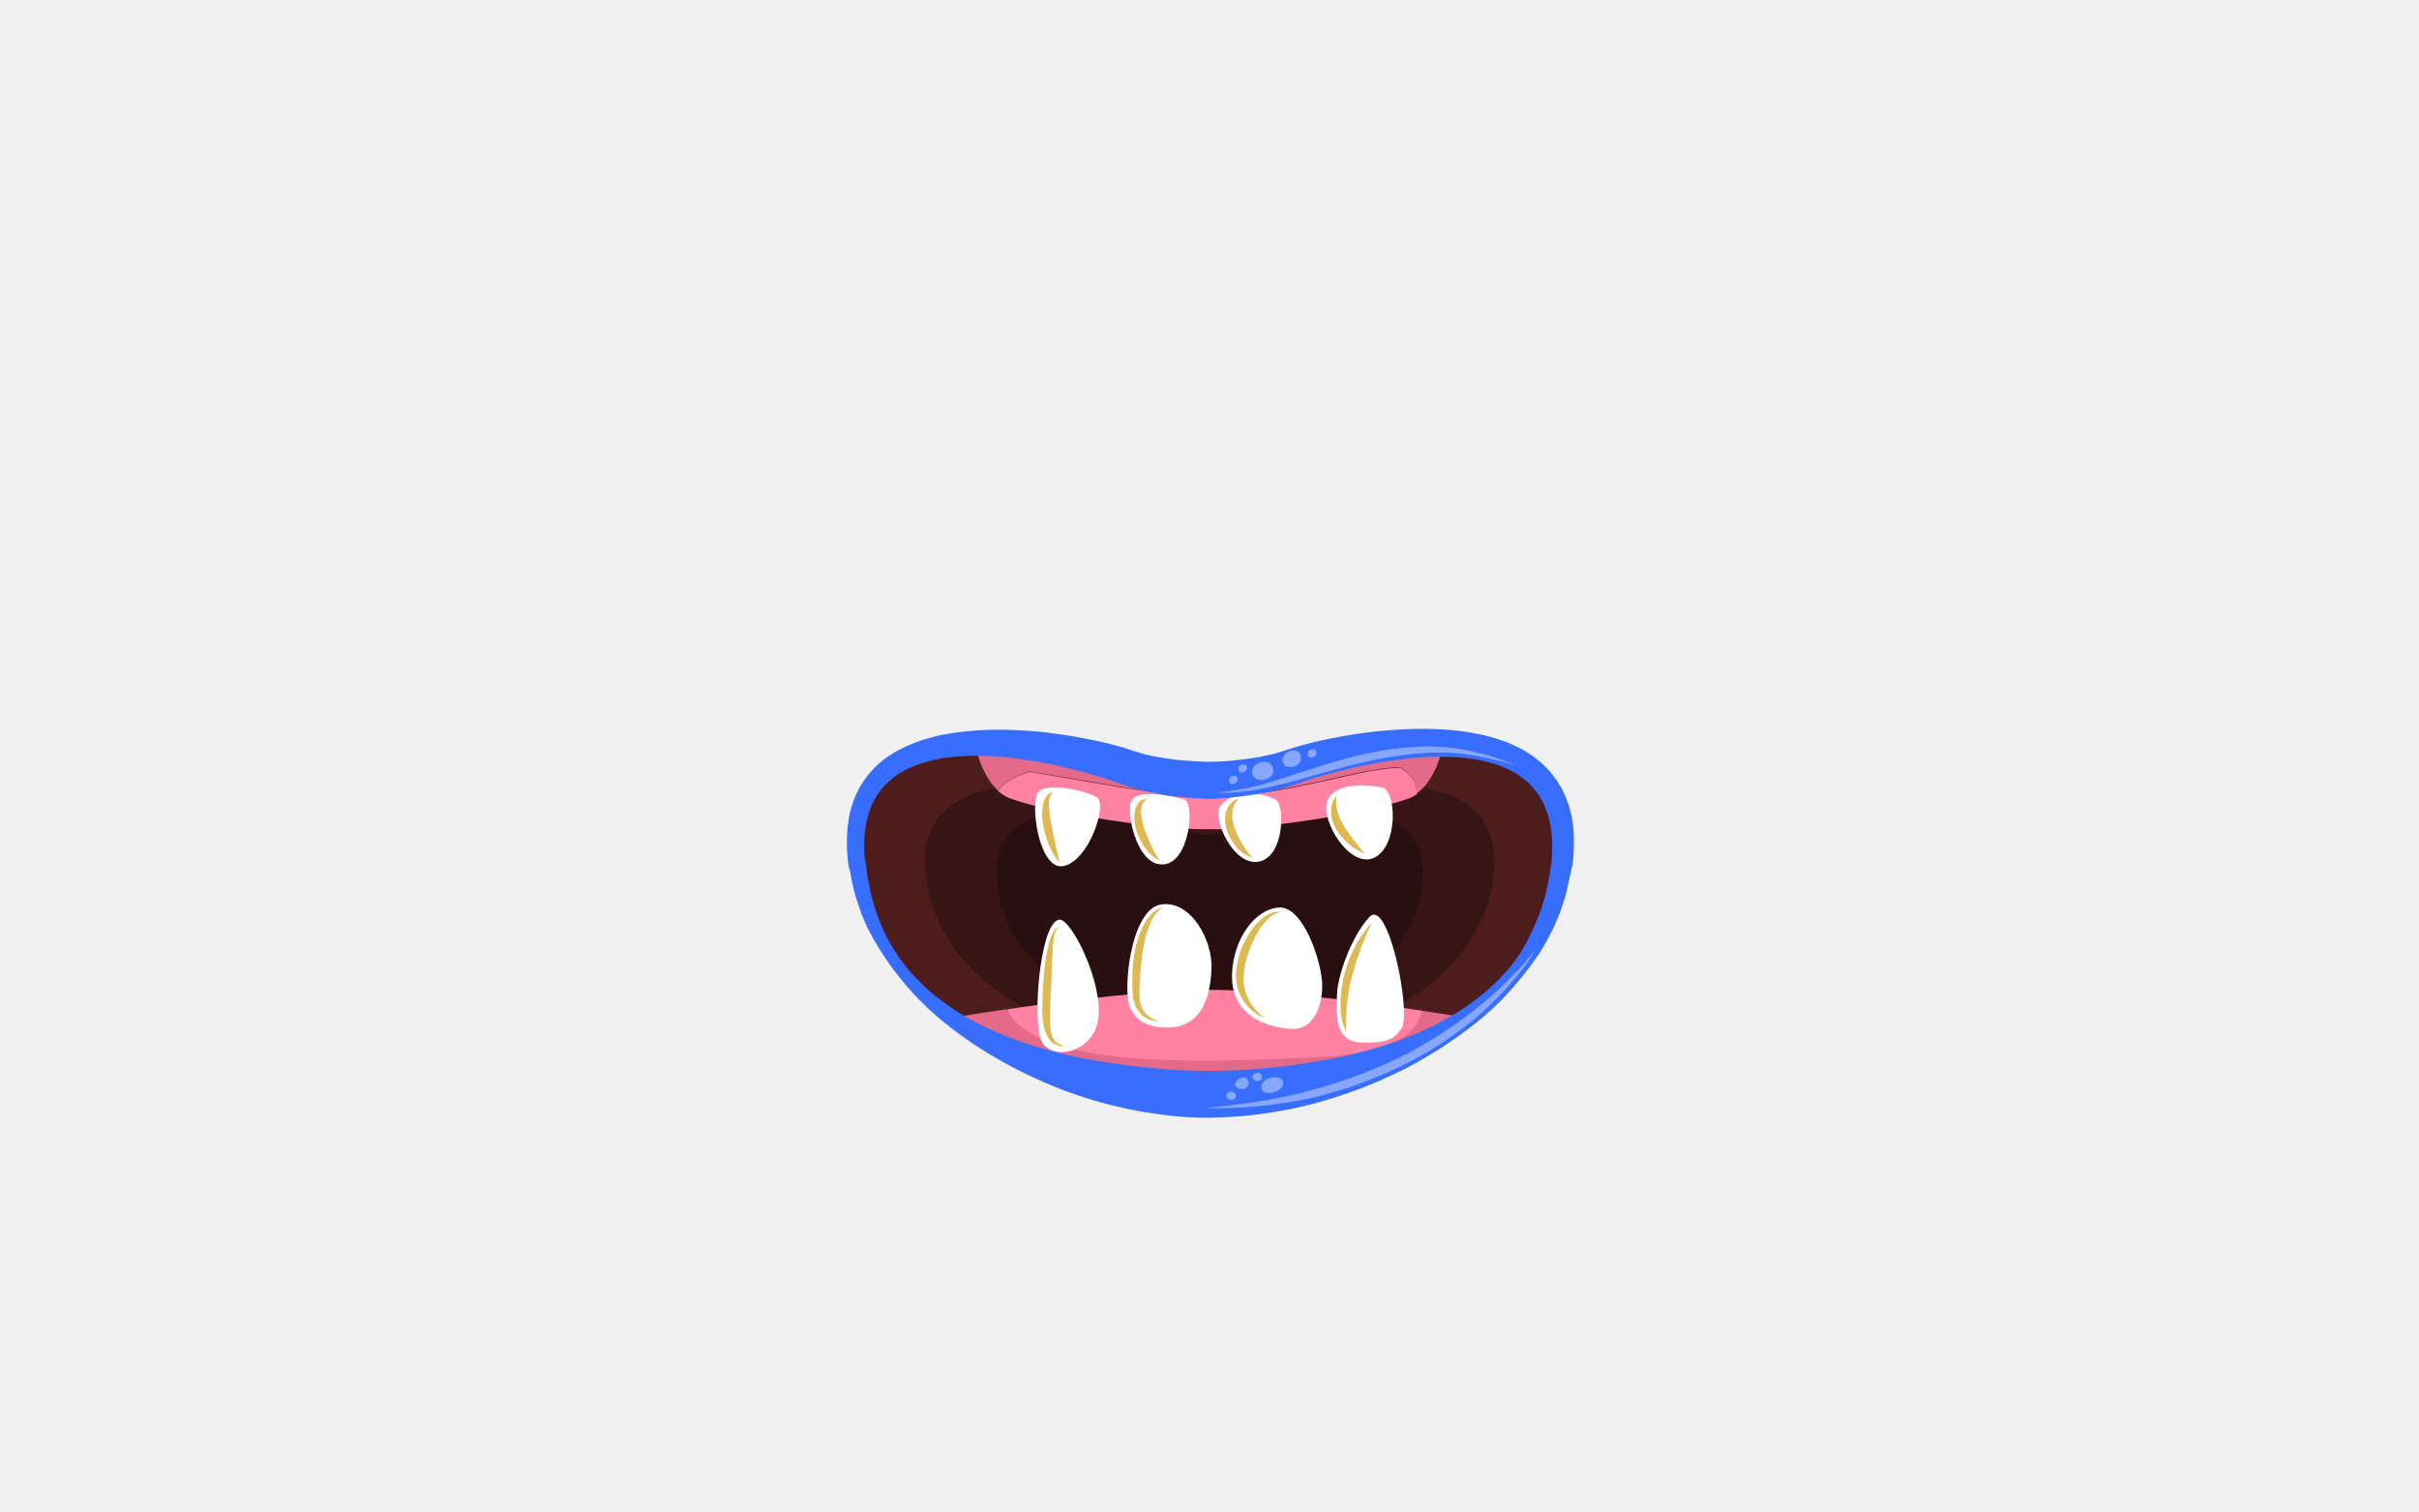
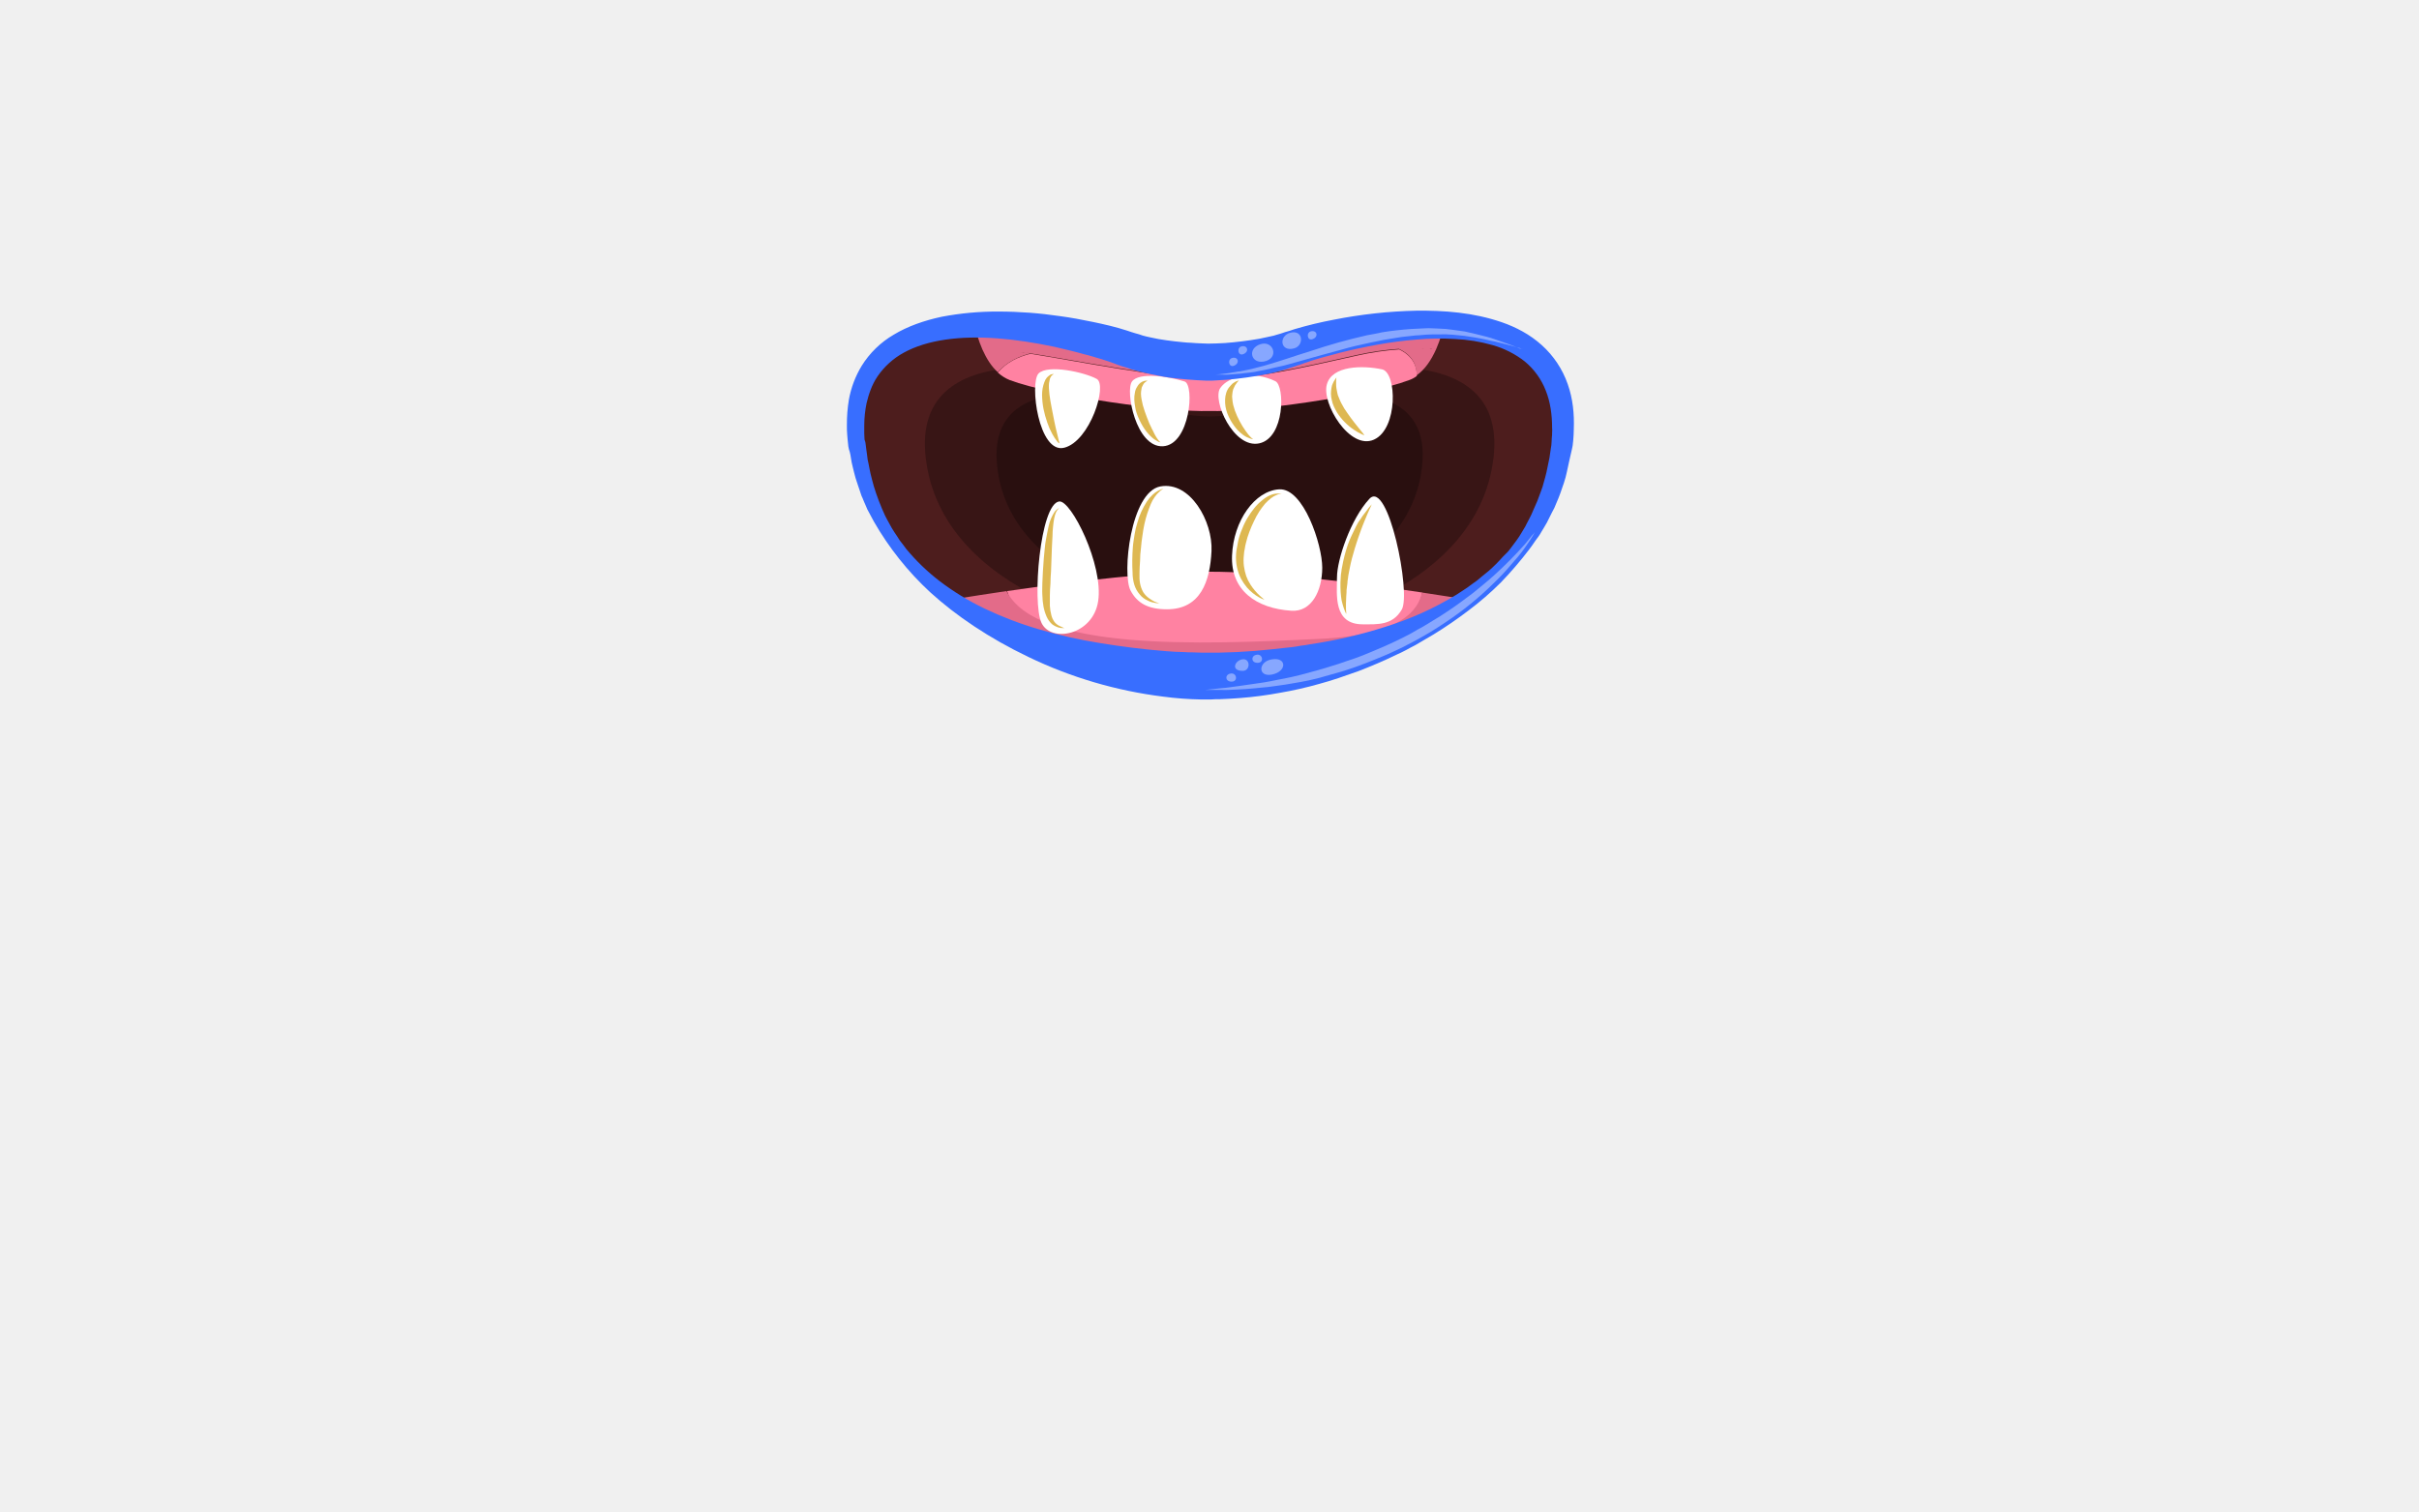
<svg xmlns="http://www.w3.org/2000/svg" viewBox="-1999 12765 1920 1200">
  <defs>
    <style>
      .cls-1 {
-         clip-path: url(#clip-Screen_1-1_4);
+         clip-path: url(#clip-Screen-4-3);
      }

      .cls-2 {
        fill: #4d1d1d;
      }

      .cls-3 {
        fill: #381515;
      }

      .cls-4 {
        fill: #290f0f;
      }

      .cls-5 {
        clip-path: url(#clip-path);
      }

      .cls-6 {
        fill: #ff82a2;
      }

      .cls-7 {
        fill: #e36b89;
      }

      .cls-8 {
        fill: #fff;
      }

      .cls-9 {
        fill: #deb852;
      }

      .cls-10 {
        fill: #386eff;
      }

      .cls-11 {
        fill: #87a7ff;
      }
    </style>
    <clipPath id="clip-path">
      <path id="Tracé_382" data-name="Tracé 382" d="M560.43,183.908C544.366,44.146,365.82-5.883,280.678.543,195.536-5.883,16.991,44.146.926,183.908s181.758,88.355,212.281,77.11,67.471-11.245,67.471-11.245,36.948,0,67.471,11.245S576.495,323.669,560.43,183.908Z" />
    </clipPath>
-     <clipPath id="clip-Screen_1-1_4">
+     <clipPath id="clip-Screen-4-3">
      <rect x="-1999" y="12765" width="1920" height="1200" />
    </clipPath>
  </defs>
-   <g id="Screen_1-1_4" data-name="Screen 1-1 – 4" class="cls-1">
-     <g id="Groupe_299" data-name="Groupe 299" transform="translate(-749.759 13652.318) rotate(180)">
+   <g id="Screen-4-3" class="cls-1">
+     <g id="Groupe_299" data-name="Groupe 299" transform="translate(-749.759 13320.318) rotate(180)">
      <g id="Groupe_119" data-name="Groupe 119" transform="translate(8.578 17.817)">
        <path id="Tracé_377" data-name="Tracé 377" class="cls-2" d="M560.43,183.908C544.366,44.146,365.82-5.883,280.678.543,195.536-5.883,16.991,44.146.926,183.908s181.758,88.355,212.281,77.11,67.471-11.245,67.471-11.245,36.948,0,67.471,11.245S576.495,323.669,560.43,183.908Z" transform="translate(0 0)" />
        <path id="Tracé_378" data-name="Tracé 378" class="cls-3" d="M451.257,139.513C438.405,33.258,294.513-4.379,226.124.44,157.506-4.608,13.843,33.258.762,139.513s146.187,67.012,170.972,58.521,54.39-8.491,54.39-8.491,29.834,0,54.39,8.491S464.338,245.539,451.257,139.513Z" transform="translate(54.554 33.838)" />
        <path id="Tracé_379" data-name="Tracé 379" class="cls-4" d="M337.7,112.091C328.065,26.949,220.433-3.573,169.027.328,117.85-3.573,10.447,26.949.579,112.091s109.468,53.931,127.828,47.046,40.62-6.885,40.62-6.885,22.261,0,40.62,6.885C228.236,166.022,347.572,197.233,337.7,112.091Z" transform="translate(111.422 54.604)" />
      </g>
      <g id="Groupe_138" data-name="Groupe 138" transform="translate(8.578 17.817)">
        <g id="Groupe_120" data-name="Groupe 120" class="cls-5" transform="translate(0 0)">
          <path id="Tracé_380" data-name="Tracé 380" class="cls-6" d="M82.847,6.381C19.736,15.79,3.9,26.347,0,47.919c59.668,8.95,124.385,16.524,168.677,16.524,42.456,0,103.5-7.114,160.875-15.376C312.8-6.471,159.957-5.094,82.847,6.381Z" transform="translate(111.771 19.176)" />
          <path id="Tracé_381" data-name="Tracé 381" class="cls-7" d="M295.816,0C202.642,2.065,0,64.258,0,64.258c27.31,5.508,75.274,14.229,127.139,22.031,2.983-13.54,15.606-33.506,79.634-36.719,98.911-4.819,225.821-9.639,250.147,37.866C511.769,79.4,563.176,70,591.862,64.258,591.633,64.258,388.991,2.065,295.816,0Z" transform="translate(-15.138 -19.194)" />
        </g>
        <g id="Groupe_121" data-name="Groupe 121" class="cls-5" transform="translate(0 0)">
          <path id="Tracé_383" data-name="Tracé 383" class="cls-7" d="M372.7,22.72c-3.213-7.114-7.114-13.311-12.163-17.9-6.885,8.032-16.524,12.622-25.7,14.917,1.377.229,2.524.459,3.672.688C306.144,15.606,228.116,0,194.151,0c-39.473,0-75.5,8.95-118.877,18.589a220.8,220.8,0,0,1-33.047,4.819C30.982,18.13,28,9.868,28.228,2.295c-6.655,4.59-11.7,12.163-15.606,20.884.918,0,1.606.229,2.524.229-.918,0-1.836-.229-2.524-.229C0,51.865,0,94.322,0,94.322L193,61.045l193,33.277C385.319,94.092,385.319,51.406,372.7,22.72Zm-335.519.689a21,21,0,0,0-3.9.229A22.266,22.266,0,0,1,37.178,23.408ZM42,23.179c-1.606,0-3.213.229-4.59.229C39.014,23.408,40.391,23.179,42,23.179Zm-24.326.229a6.354,6.354,0,0,1-2.065-.229A6.354,6.354,0,0,1,17.671,23.408Zm6.655.229H22.031A7.693,7.693,0,0,1,24.326,23.638Zm-3.442-.229h0Zm4.59.229h0Zm6.885,0h0Zm312.8-2.524a10.292,10.292,0,0,0,2.524.229A10.292,10.292,0,0,1,345.157,21.113Zm-6.426-.918c1.147.229,2.065.229,3.213.459A13.544,13.544,0,0,1,338.732,20.2Zm3.442.688c.918.229,1.836.229,2.524.459A9.76,9.76,0,0,0,342.174,20.884Z" transform="translate(88.134 237.15)" />
          <path id="Tracé_384" data-name="Tracé 384" class="cls-6" d="M332.547,30.594a31.18,31.18,0,0,0-9.409-5.967C288.943,11.776,196.687-1.076,164.558.072,132.429-1.076,40.173,11.776,5.978,24.627A21.541,21.541,0,0,0,.011,27.84c-.229,7.573,2.983,15.835,14,21.113a220.806,220.806,0,0,0,33.047-4.819C90.432,34.5,126.691,25.545,165.935,25.545c32.818,0,106.255,14.458,140.679,19.966C316.023,43.216,325.662,38.856,332.547,30.594Z" transform="translate(116.12 211.146)" />
        </g>
        <g id="Groupe_123" data-name="Groupe 123" class="cls-5" transform="translate(0 0)">
          <path id="Tracé_386" data-name="Tracé 386" class="cls-8" d="M32.745.015C56.383.015,53.17,23.653,53.17,37.422S42.384,83.55,27.467,99.615s-33.276-75.044-25.7-87.9C9.108-.9,20.812.015,32.745.015Z" transform="translate(126.301 41.837)" />
          <g id="Groupe_122" data-name="Groupe 122" transform="translate(151.933 50.113)">
            <path id="Tracé_387" data-name="Tracé 387" class="cls-9" d="M20.2,0a2.512,2.512,0,0,1,.459.918c.229.688.688,1.606,1.147,2.754s.918,2.754,1.377,4.36l.688,2.754c.229.918.229,2.065.459,3.213a69.5,69.5,0,0,1,.459,7.114v3.9c0,1.377-.229,2.754-.229,4.131a25.289,25.289,0,0,1-.459,4.131,33.994,33.994,0,0,1-.688,4.36c-.459,2.754-1.147,5.737-1.836,8.491s-1.606,5.737-2.524,8.491a79.273,79.273,0,0,1-3.213,7.8c-1.147,2.524-2.295,4.819-3.442,7.114A29.445,29.445,0,0,1,8.721,75.5a43.78,43.78,0,0,1-3.442,4.819C4.36,81.7,3.213,82.847,2.524,83.995A35.367,35.367,0,0,1,0,86.978a31.417,31.417,0,0,1,1.606-3.672c.459-1.147,1.147-2.524,1.836-4.131s1.377-3.442,2.295-5.508,1.606-4.131,2.524-6.426,1.606-4.819,2.524-7.114c.918-2.524,1.606-5.049,2.524-7.8.688-2.754,1.606-5.278,2.295-8.032s1.377-5.508,1.836-8.032c.459-2.754,1.147-5.278,1.377-8.032a22.611,22.611,0,0,0,.459-3.9c.229-1.147.229-2.524.459-3.672a17.37,17.37,0,0,0,.229-3.442c0-1.147.229-2.295.229-3.213,0-2.065.229-4.131.229-5.737V3.9c0-1.147-.229-2.295-.229-2.983C20.2.459,20.2,0,20.2,0Z" transform="translate(0)" />
          </g>
        </g>
        <g id="Groupe_125" data-name="Groupe 125" class="cls-5" transform="translate(0 0)">
          <path id="Tracé_389" data-name="Tracé 389" class="cls-8" d="M24.556.055C52.324,1.891,72.749,16.12,71.6,43.888S53.472,95.295,34.194,96.442,0,52.609,0,34.25,8.491-1.092,24.556.055Z" transform="translate(191.176 52.583)" />
          <g id="Groupe_124" data-name="Groupe 124" transform="translate(223.305 61.358)">
            <path id="Tracé_390" data-name="Tracé 390" class="cls-9" d="M13.77,0A22.693,22.693,0,0,1,17.9,1.836a36.578,36.578,0,0,1,9.639,7.8,42.768,42.768,0,0,1,4.819,7.114,36.068,36.068,0,0,1,3.213,9.18A37.875,37.875,0,0,1,36.26,36.26l-.229,2.524-.459,2.524c-.229,1.606-.688,3.442-.918,5.049a49.607,49.607,0,0,1-3.213,9.868,53.943,53.943,0,0,1-4.36,8.95A63.082,63.082,0,0,1,21.8,72.749a36.659,36.659,0,0,1-5.967,5.967c-3.9,3.442-8.262,5.278-11.245,5.508a16.57,16.57,0,0,1-3.442,0A4.017,4.017,0,0,0,0,83.995H1.147a7.679,7.679,0,0,0,3.213-.918c2.524-.918,5.737-3.442,8.95-6.885A72.5,72.5,0,0,0,17.9,70a58.927,58.927,0,0,0,4.131-7.573c1.377-2.754,2.524-5.508,3.672-8.491a66.7,66.7,0,0,0,2.754-8.95,32.495,32.495,0,0,0,.918-4.59l.459-2.295.229-2.524a36.936,36.936,0,0,0,0-8.721,45.475,45.475,0,0,0-1.836-8.032,32.177,32.177,0,0,0-3.442-6.885,45.081,45.081,0,0,0-7.573-8.95C15.147,1.147,13.77,0,13.77,0Z" />
          </g>
        </g>
        <g id="Groupe_127" data-name="Groupe 127" class="cls-5" transform="translate(0 0)">
          <path id="Tracé_392" data-name="Tracé 392" class="cls-8" d="M35.393,0C50.311,0,59.031,4.819,64.31,14.917c6.885,13.081,0,78.257-23.638,82.618S-1.1,69.766.052,46.128,8.543,0,35.393,0Z" transform="translate(279.02 53.785)" />
          <g id="Groupe_126" data-name="Groupe 126" transform="translate(317.168 58.604)">
            <path id="Tracé_393" data-name="Tracé 393" class="cls-9" d="M2.983,0H4.131A10.833,10.833,0,0,1,7.573.459a16.1,16.1,0,0,1,5.278,1.836,15.508,15.508,0,0,1,5.967,4.59,21.536,21.536,0,0,1,4.36,7.8,33.749,33.749,0,0,1,1.377,9.639c.229,3.213.229,6.426.229,9.868s-.229,6.885-.459,10.327-.918,6.885-1.377,10.1a59.259,59.259,0,0,1-2.295,9.639,59.325,59.325,0,0,1-7.344,16.294,29.109,29.109,0,0,1-4.59,5.508,20.7,20.7,0,0,1-4.36,3.213A26.239,26.239,0,0,1,1.147,90.65,9.649,9.649,0,0,0,0,91.109a3.962,3.962,0,0,0,.918-.688,16.738,16.738,0,0,0,2.524-2.065,19.787,19.787,0,0,0,3.442-3.9A26.876,26.876,0,0,0,10.1,78.716c.918-2.295,1.836-4.59,2.754-7.344s1.606-5.508,2.295-8.491,1.147-6.2,1.606-9.409.918-6.426,1.147-9.868a71.324,71.324,0,0,0,.688-9.868c.23-3.213.459-6.426.459-9.639v-4.36a25.289,25.289,0,0,0-.459-4.131,22.425,22.425,0,0,0-2.524-6.885c-2.524-3.9-6.2-5.967-8.721-7.344A18.771,18.771,0,0,0,4.131.23,6.439,6.439,0,0,0,2.983,0Z" />
          </g>
        </g>
        <g id="Groupe_129" data-name="Groupe 129" class="cls-5" transform="translate(0 0)">
          <path id="Tracé_395" data-name="Tracé 395" class="cls-8" d="M.49,25.973C4.621-1.108,37.9-7.3,45.47,8.761s1.147,94.322-14,96.387C22.062,106.525-3.871,54.889.49,25.973Z" transform="translate(368.543 34.238)" />
          <g id="Groupe_128" data-name="Groupe 128" transform="translate(395.884 38.868)">
            <path id="Tracé_396" data-name="Tracé 396" class="cls-9" d="M0,0H1.147A11.589,11.589,0,0,1,4.59.459,17.161,17.161,0,0,1,9.639,2.983,17.5,17.5,0,0,1,14,8.95a36.719,36.719,0,0,1,2.524,8.032,59.239,59.239,0,0,1,.918,9.18c.23,3.213,0,6.426,0,9.639-.23,3.213-.23,6.426-.459,9.639s-.459,6.426-.688,9.868c-.23,3.213-.689,6.426-.918,9.409S14.458,70.684,14,73.438s-1.147,5.508-1.606,7.8A32.347,32.347,0,0,1,7.573,92.486a10.785,10.785,0,0,1-2.524,2.295A9.649,9.649,0,0,0,3.9,95.24a3.962,3.962,0,0,0,.918-.688A11.071,11.071,0,0,0,6.655,91.8C7.8,89.273,8.491,85.371,8.95,80.552c.23-2.295.459-5.049.459-7.8.23-2.754.23-5.737.459-8.721.23-6.2.459-12.622.689-19.048.23-3.213.459-6.426.459-9.639.23-3.213.459-6.2.459-9.18V17.671a35.169,35.169,0,0,0-1.147-7.344A15.356,15.356,0,0,0,7.8,4.819,11.1,11.1,0,0,0,4.131,1.836C2.983,1.147,1.836.918,1.147.459A9.653,9.653,0,0,1,0,0Z" transform="translate(0)" />
          </g>
        </g>
        <g id="Groupe_131" data-name="Groupe 131" class="cls-5" transform="translate(0 0)">
          <path id="Tracé_398" data-name="Tracé 398" class="cls-8" d="M8.49,57.062c-11.7-2.524-12.852-47.046,6.426-55.767S56.684,30.211,52.323,45.128C48.193,60.275,23.637,60.275,8.49,57.062Z" transform="translate(135.181 187.203)" />
          <g id="Groupe_130" data-name="Groupe 130" transform="translate(157.67 191.94)">
            <path id="Tracé_399" data-name="Tracé 399" class="cls-9" d="M0,0A12.514,12.514,0,0,1,2.295.918,40.138,40.138,0,0,1,8.032,4.131a47.1,47.1,0,0,1,13.77,14,48.557,48.557,0,0,1,2.524,4.819A21.467,21.467,0,0,1,25.933,28a20.467,20.467,0,0,1,.688,5.049,28.252,28.252,0,0,1-.459,4.59c-.229.688-.229,1.377-.459,2.065a11.184,11.184,0,0,1-.688,1.606,12.444,12.444,0,0,1-1.377,2.524L22.261,45.9A15.455,15.455,0,0,1,22.49,43.6V40.85a19.819,19.819,0,0,0-.229-3.442c-.229-1.147-.459-2.524-.688-3.672A14.588,14.588,0,0,0,20.2,29.6a32.511,32.511,0,0,0-1.836-4.131c-.688-1.377-1.606-2.754-2.295-4.131A175.34,175.34,0,0,0,5.278,6.655C3.672,4.59,2.295,2.983,1.377,1.836S0,0,0,0Z" />
          </g>
        </g>
        <g id="Groupe_133" data-name="Groupe 133" class="cls-5" transform="translate(0 0)">
          <path id="Tracé_401" data-name="Tracé 401" class="cls-8" d="M4.648,49.683C-2.926,46.011-2.926,4.7,17.5.342S54.907,34.537,48.481,44.176,21.86,58.175,4.648,49.683Z" transform="translate(223.706 185.172)" />
          <g id="Groupe_132" data-name="Groupe 132" transform="translate(246.025 188.727)">
            <path id="Tracé_402" data-name="Tracé 402" class="cls-9" d="M0,0A1.776,1.776,0,0,1,.688.229,7.1,7.1,0,0,1,2.524.688c.688.229,1.606.688,2.754,1.147A18.472,18.472,0,0,1,8.491,3.9a31.851,31.851,0,0,1,6.655,6.885,43.236,43.236,0,0,1,5.278,9.639A27.585,27.585,0,0,1,22.261,31.67a19.549,19.549,0,0,1-.918,5.278,13.16,13.16,0,0,1-2.295,4.36,35.3,35.3,0,0,1-2.754,2.983c-.459.229-.918.688-1.377.918a5.015,5.015,0,0,0-1.147.688,9.447,9.447,0,0,1-1.836.688,1.776,1.776,0,0,1-.689.229l.459-.459a8.737,8.737,0,0,0,1.147-1.377c.459-.688.918-1.377,1.606-2.295.459-.918.918-1.836,1.377-2.983a17.4,17.4,0,0,0,.688-3.672,12.479,12.479,0,0,0,0-4.131,37.191,37.191,0,0,0-.688-4.59c-.459-1.606-.918-2.983-1.377-4.59A69.957,69.957,0,0,0,5.967,6.655,28.671,28.671,0,0,0,3.9,3.9c-.688-.688-1.377-1.606-1.836-2.065A6.085,6.085,0,0,0,.688.688Z" />
          </g>
        </g>
        <g id="Groupe_135" data-name="Groupe 135" class="cls-5" transform="translate(0 0)">
          <path id="Tracé_404" data-name="Tracé 404" class="cls-8" d="M3.913,51.428C-4.119,48.674-.447,1.169,21.125.022,42.468-1.126,51.188,43.855,45.681,51.428S16.765,55.559,3.913,51.428Z" transform="translate(296.502 183.198)" />
          <g id="Groupe_134" data-name="Groupe 134" transform="translate(319.233 186.203)">
            <path id="Tracé_405" data-name="Tracé 405" class="cls-9" d="M0,0A1.776,1.776,0,0,1,.689.23,3.663,3.663,0,0,1,2.524.918c.688.459,1.606.918,2.754,1.606A29.073,29.073,0,0,1,8.262,5.049a41.463,41.463,0,0,1,5.967,7.573,58.8,58.8,0,0,1,4.819,10.1,24.209,24.209,0,0,1,1.377,5.508,43.635,43.635,0,0,1,.689,5.737,22.346,22.346,0,0,1-.459,5.508,11.132,11.132,0,0,1-1.836,4.819,9.668,9.668,0,0,1-2.754,3.213,8.7,8.7,0,0,1-2.983,1.377,7.382,7.382,0,0,1-1.836.229h-.688a13.014,13.014,0,0,0,2.065-1.377,5,5,0,0,0,1.606-2.065l.688-1.377a3.317,3.317,0,0,0,.459-1.606,20.21,20.21,0,0,0,.459-3.9,28.123,28.123,0,0,0-.459-4.36,54.5,54.5,0,0,0-2.524-9.639c-1.147-3.213-2.295-6.426-3.672-9.639-.689-1.377-1.377-2.983-2.065-4.36S5.737,8.262,5.278,7.114C4.59,5.967,4.131,4.819,3.442,3.9S2.295,2.295,1.836,1.606C1.377,1.148.918.459.459.23A.8.8,0,0,1,0,0Z" />
          </g>
        </g>
        <g id="Groupe_137" data-name="Groupe 137" class="cls-5" transform="translate(0 0)">
          <path id="Tracé_407" data-name="Tracé 407" class="cls-8" d="M2.64,54.966C-6.081,50.146,7.918,5.625,28.343.346s27.769,51.406,20.425,58.98C41.194,66.67,12.278,60.244,2.64,54.966Z" transform="translate(367.541 181.725)" />
          <g id="Groupe_136" data-name="Groupe 136" transform="translate(399.555 185.514)">
            <path id="Tracé_408" data-name="Tracé 408" class="cls-9" d="M0,0A1.776,1.776,0,0,1,.689.229,3.9,3.9,0,0,1,2.065,1.606a38.445,38.445,0,0,1,3.9,5.967,54.978,54.978,0,0,1,3.9,8.95A83,83,0,0,1,12.852,27.31,62.308,62.308,0,0,1,14,38.555a28.243,28.243,0,0,1-1.836,10.1c-.23.688-.689,1.377-.918,2.065A9.716,9.716,0,0,1,10.1,52.324,16.737,16.737,0,0,1,7.573,54.39c-.459.229-.688.459-1.147.459a1.38,1.38,0,0,0-.918.229H4.819l.459-.459c.23-.229.459-.229.689-.459l.688-.688A7.179,7.179,0,0,0,7.8,51.177q.344-1.377.688-3.442C8.95,42.686,7.8,35.571,6.426,28.457,5.737,24.785,5.049,21.343,4.36,17.9S2.983,11.475,2.3,8.721,1.148,3.672.689,2.065A7.094,7.094,0,0,1,.23.229Z" />
          </g>
        </g>
      </g>
      <g id="Groupe_143" data-name="Groupe 143" transform="translate(0 0)">
        <g id="Groupe_139" data-name="Groupe 139">
          <path id="Tracé_410" data-name="Tracé 410" class="cls-10" d="M562.123,202.413c0-.459-.23-1.836-.459-3.672-.229-1.377-.459-2.983-.688-5.049a36.83,36.83,0,0,0-1.147-6.655c-.459-2.295-.918-5.049-1.606-8.032s-1.607-6.2-2.524-9.639a182.9,182.9,0,0,0-8.95-23.408c-.918-2.065-2.295-4.131-3.442-6.426a70.775,70.775,0,0,0-3.9-6.655c-1.377-2.065-2.983-4.36-4.36-6.655-1.606-2.065-3.442-4.36-5.049-6.655A164.763,164.763,0,0,0,503.6,94.092a206.949,206.949,0,0,0-35.571-21.8,290.369,290.369,0,0,0-43.145-16.524A390.61,390.61,0,0,0,376,44.751C359.022,42,341.351,39.7,323.221,38.325c-2.295-.229-4.59-.229-6.885-.459-2.295,0-4.59-.229-6.885-.229-2.295-.229-4.59-.229-6.885-.229s-4.59-.229-6.885-.229h-14c-4.59.229-9.18.229-14,.459s-9.639.688-14.458.918l-14.458,1.377c-4.819.459-9.639,1.147-14.688,1.606-2.524.229-4.819.688-7.344,1.147a70.266,70.266,0,0,0-7.344,1.147A370.6,370.6,0,0,0,149.954,57.6a262.125,262.125,0,0,0-29.146,11.016A246.422,246.422,0,0,0,93.039,83.306l-6.655,4.36c-2.295,1.377-4.36,3.213-6.426,4.59l-3.213,2.295a34.336,34.336,0,0,0-2.983,2.524c-2.065,1.606-4.131,3.442-6.2,5.049A130,130,0,0,0,56.321,113.37l-3.213,3.213a29.07,29.07,0,0,0-2.524,2.983l-4.819,6.426a66.47,66.47,0,0,0-4.36,6.655l-2.065,3.442a25.084,25.084,0,0,0-1.836,3.442c-1.147,2.295-2.524,4.59-3.672,7.114l-3.213,7.344a70.1,70.1,0,0,0-2.983,7.344c-.918,2.524-1.836,4.819-2.754,7.573-1.377,5.049-2.983,10.1-3.9,15.376-.459,2.524-1.147,5.049-1.606,7.8l-1.147,7.8a22.611,22.611,0,0,0-.459,3.9l-.229,4.131a22.265,22.265,0,0,0-.229,3.9,22.151,22.151,0,0,0,0,3.9c0,10.327,1.377,20.425,5.049,29.6a56.718,56.718,0,0,0,16.523,22.949,73.663,73.663,0,0,0,25.7,13.081,128.6,128.6,0,0,0,29.834,4.819,197.006,197.006,0,0,0,30.752-.459c20.425-1.606,40.62-5.508,60.127-10.327,9.639-2.524,19.507-5.049,28.457-8.262l3.213-1.147,1.377-.459.918-.229,1.836-.688c2.524-.689,4.819-1.606,7.114-2.295,1.147-.459,2.524-.689,3.9-1.147l4.131-1.147c2.754-.688,5.508-1.377,8.262-1.836a299.858,299.858,0,0,1,31.211-4.36c2.524-.229,5.278-.229,7.8-.459l3.9-.229h4.131c5.508.229,10.327.459,15.376.918l7.573.688c2.524.229,5.049.689,7.344.918,4.819.688,9.868,1.836,14.688,2.754,4.819,1.147,9.639,2.295,14.458,3.672,2.295.918,4.819,1.606,7.114,2.295l3.442,1.147c.918.229,2.295.918,2.983,1.147,3.672,1.377,7.8,2.754,11.7,3.9,4.131,1.147,8.032,2.524,12.163,3.442,8.032,2.295,16.064,4.131,23.867,5.967,31.441,6.655,61.275,9.409,86.519,5.737,12.622-1.836,23.867-5.278,33.047-10.327a59.847,59.847,0,0,0,20.884-18.818c4.819-7.114,7.114-14.688,8.721-21.343a87.172,87.172,0,0,0,1.836-17.671v-6.426c0-1.836-.23-3.442-.23-4.819a12.846,12.846,0,0,1-.918-3.9Zm13.77-1.606h0c0,.229.229,1.606.459,4.36.229,1.377.229,3.213.459,5.278a71.407,71.407,0,0,1,.23,7.344,118.234,118.234,0,0,1-1.606,20.425,78.507,78.507,0,0,1-10.1,26.621,73.361,73.361,0,0,1-25.474,24.785c-11.016,6.655-24.1,11.245-38.1,14.229a234.079,234.079,0,0,1-44.981,4.131,332.77,332.77,0,0,1-49.112-3.672c-8.491-1.147-17.212-2.754-25.933-4.59-4.36-.918-8.721-1.836-13.311-2.983s-8.95-2.295-13.77-3.9c-1.377-.459-2.295-.689-3.442-1.147l-2.983-.918a59.26,59.26,0,0,1-5.967-1.836c-3.9-1.147-8.262-1.836-12.393-2.754-4.36-.688-8.491-1.377-12.852-1.836-2.295-.229-4.36-.459-6.655-.688a64.836,64.836,0,0,0-6.655-.459c-4.36-.459-8.95-.459-13.311-.688-3.9,0-8.721.229-13.311.459q-13.77,1.033-27.539,3.442c-2.295.459-4.36.918-6.426,1.377l-3.213.689a25.953,25.953,0,0,0-3.442.918c-2.524.688-4.819,1.377-7.344,2.295l-3.213.918-4.131,1.377a312.713,312.713,0,0,1-31.441,7.573,380.27,380.27,0,0,1-65.176,7.114c-22.261.23-45.21-1.377-67.93-9.18-11.245-3.9-22.261-9.639-31.67-18.13A74.523,74.523,0,0,1,4.914,250.377c-4.131-11.7-5.278-23.867-4.819-35.8,0-2.983.229-6.2.459-8.95l.459-4.131.229-1.147.229-1.147.459-2.065L3.767,189.1c.459-2.754,1.377-5.737,1.836-8.491,1.147-5.737,3.213-11.245,5.049-16.523.918-2.754,2.065-5.278,3.213-8.032a48.416,48.416,0,0,1,3.672-7.8l3.9-7.8c1.377-2.524,2.983-5.049,4.36-7.344a32.137,32.137,0,0,1,2.295-3.672l2.524-3.442c1.606-2.295,3.213-4.819,5.049-7.114A301.027,301.027,0,0,1,57.927,92.945a238.411,238.411,0,0,1,25.7-22.261A329.909,329.909,0,0,1,111.4,51.636c4.819-2.983,9.639-5.508,14.458-8.491,2.524-1.377,5.049-2.524,7.344-3.9,2.524-1.377,5.049-2.524,7.573-3.672,9.868-4.819,20.2-9.18,30.293-13.081,10.327-3.672,20.654-7.344,30.982-10.1a296.31,296.31,0,0,1,31.441-7.114A294.833,294.833,0,0,1,264.93,1.147c5.049-.459,10.786-.688,15.835-.918,2.524,0,5.049,0,7.344-.229h7.8A261.168,261.168,0,0,1,326.2,2.295,343.187,343.187,0,0,1,432.918,33.735c31.211,14.917,57.6,32.818,78.028,51.406A236.915,236.915,0,0,1,555.7,141.368c1.147,2.295,2.295,4.36,3.442,6.426a38.177,38.177,0,0,1,2.983,6.2c.918,2.065,1.836,4.131,2.524,5.967a14.035,14.035,0,0,1,1.148,2.754c.229.918.688,1.836.918,2.754,1.147,3.672,2.524,7.114,3.442,10.327s1.606,6.2,2.295,8.95a60.221,60.221,0,0,1,1.377,6.885,45.871,45.871,0,0,0,.918,4.819,22.228,22.228,0,0,1,1.148,4.36Z" />
        </g>
        <g id="Groupe_142" data-name="Groupe 142" transform="translate(31.076 7.511)">
          <g id="Groupe_140" data-name="Groupe 140" transform="translate(0 0)">
            <path id="Tracé_411" data-name="Tracé 411" class="cls-11" d="M0,125.366a21.144,21.144,0,0,1,1.606-2.983c1.147-1.836,2.754-4.59,5.278-8.032a105.079,105.079,0,0,1,9.18-11.7c3.672-4.36,8.032-9.409,13.081-14.458S39.7,77.861,45.9,72.582a245.88,245.88,0,0,1,20.2-15.606c7.344-5.049,14.917-10.1,23.179-14.688l6.2-3.442c2.065-1.147,4.131-2.065,6.2-3.213,4.131-2.295,8.491-4.131,12.852-6.2s8.721-3.672,13.081-5.508,8.721-3.442,13.081-5.049,8.721-2.983,13.081-4.36c4.36-1.147,8.721-2.524,13.081-3.672,4.36-1.377,8.491-2.295,12.622-3.213s8.262-1.606,12.393-2.295c3.9-.688,7.8-1.377,11.7-1.836s7.344-1.147,11.016-1.377C221.69,1.44,228.116.751,233.853.522S244.639-.167,248.77.063h12.852s-4.59.459-12.852,1.377c-4.131.229-8.95,1.147-14.688,1.836s-11.934,1.836-19.048,2.754c-3.442.459-7.114,1.377-10.786,2.065s-7.573,1.377-11.475,2.295-8.032,1.836-11.934,2.983l-12.393,3.442c-4.131,1.377-8.491,2.524-12.622,3.9s-8.491,2.983-12.852,4.36c-4.36,1.606-8.721,3.213-12.852,5.049s-8.491,3.442-12.852,5.508c-4.131,1.836-8.491,3.9-12.622,5.967-2.065,1.147-4.131,2.065-6.2,3.213s-4.131,2.295-5.967,3.442c-4.131,2.065-7.8,4.59-11.7,6.885s-7.573,4.59-11.245,7.114c-7.344,4.819-14,9.868-20.425,14.688C42.915,81.992,36.948,86.811,31.9,91.4A324.7,324.7,0,0,0,8.032,115.5c-2.754,3.213-4.59,5.737-5.967,7.344A11.522,11.522,0,0,0,0,125.366Z" />
          </g>
          <g id="Groupe_141" data-name="Groupe 141" transform="translate(9.18 250.338)">
            <path id="Tracé_412" data-name="Tracé 412" class="cls-11" d="M0,20.3s3.672,1.147,10.327,2.983c3.213.918,7.344,1.836,11.934,2.983,2.295.459,4.819.918,7.344,1.606,2.524.459,5.278,1.147,8.262,1.606,2.754.459,5.967.918,8.95,1.377,3.213.229,6.2.689,9.639.918a73.344,73.344,0,0,0,10.1.229h5.278c1.606,0,3.442-.229,5.278-.229,1.836-.229,3.672-.229,5.508-.459a44.566,44.566,0,0,0,5.508-.459c3.672-.459,7.344-.689,11.245-1.377,3.672-.688,7.573-1.147,11.245-1.836s7.573-1.606,11.245-2.295c3.672-.918,7.573-1.606,11.245-2.524s7.573-1.836,11.245-2.983c3.672-.918,7.344-2.065,11.016-2.983s7.114-2.065,10.786-2.983c7.114-2.065,13.77-3.9,20.425-5.737,3.213-.918,6.426-1.606,9.639-2.295s6.2-1.377,8.95-2.065c2.983-.459,5.737-1.147,8.262-1.606,2.754-.459,5.278-.688,7.573-.918,1.147-.229,2.295-.229,3.442-.459,1.147,0,2.295-.229,3.213-.229,2.065-.229,3.9-.229,5.737-.459,3.442-.229,6.2,0,8.032,0h2.754a25.011,25.011,0,0,0-2.754.229c-1.836.229-4.59.459-7.8.918-1.606.229-3.442.688-5.508.918a13.545,13.545,0,0,1-3.213.459l-3.442.688c-2.295.459-4.819.918-7.344,1.606s-5.278,1.377-8.032,2.065c-5.508,1.606-11.7,3.442-17.9,5.508-6.426,2.065-13.081,4.36-19.966,6.426-6.885,2.295-14.229,4.59-21.572,6.655-3.672.918-7.573,2.065-11.245,2.983-3.9.918-7.573,1.836-11.475,2.754-3.9.688-7.8,1.377-11.7,2.295-3.9.688-7.8,1.147-11.7,1.606-7.8.918-15.606,1.377-22.72,1.606a44.061,44.061,0,0,1-5.508,0c-1.836,0-3.672-.23-5.508-.23a78.528,78.528,0,0,1-10.557-.918c-3.442-.459-6.655-.918-9.868-1.377q-4.819-1.033-8.95-2.065c-2.983-.688-5.508-1.377-8.262-2.065A68.679,68.679,0,0,1,21.8,27.871q-6.885-2.41-11.7-4.131c-3.213-1.147-5.737-2.295-7.344-2.983A6.662,6.662,0,0,1,0,20.3Z" />
          </g>
          <path id="Tracé_413" data-name="Tracé 413" class="cls-11" d="M5.2.557C16.673-2.885,18.05,10.655,8.181,12.95-1.916,15.245-2.375,2.852,5.2.557Z" transform="translate(185.511 270.766)" />
          <path id="Tracé_414" data-name="Tracé 414" class="cls-11" d="M7.541.188c10.327-1.836,13.311,10.327,2.754,13.77S-5.081,2.483,7.541.188Z" transform="translate(207.494 260.579)" />
          <path id="Tracé_415" data-name="Tracé 415" class="cls-11" d="M3.5.129c3.9-1.147,5.049,5.737.459,6.426S-1.783,1.735,3.5.129Z" transform="translate(228.293 266.375)" />
          <path id="Tracé_416" data-name="Tracé 416" class="cls-11" d="M3.4.129c3.9-1.147,5.049,5.737.459,6.426S-1.645,1.735,3.4.129Z" transform="translate(235.728 257.196)" />
          <path id="Tracé_417" data-name="Tracé 417" class="cls-11" d="M3.5.129c3.9-1.147,5.049,5.737.459,6.426S-1.783,1.735,3.5.129Z" transform="translate(173.214 278.309)" />
          <path id="Tracé_418" data-name="Tracé 418" class="cls-11" d="M9.21.224C20.455-1.841,20,11.01,8.522,12.387-2.953,13.994-2.953,2.519,9.21.224Z" transform="translate(199.628 12.002)" />
          <path id="Tracé_419" data-name="Tracé 419" class="cls-11" d="M4.647,0c9.868,0,6.2,8.491,0,9.18S-1.549,0,4.647,0Z" transform="translate(227.141 15.209)" />
          <path id="Tracé_420" data-name="Tracé 420" class="cls-11" d="M2.7.057c5.737-.688,6.426,5.049,2.295,6.2C-.288,7.86-1.895.746,2.7.057Z" transform="translate(237.125 6.661)" />
          <path id="Tracé_421" data-name="Tracé 421" class="cls-11" d="M2.7.057c5.737-.688,6.426,5.049,2.295,6.2C-.288,7.86-1.895.746,2.7.057Z" transform="translate(216.47 21.578)" />
        </g>
      </g>
    </g>
  </g>
</svg>
